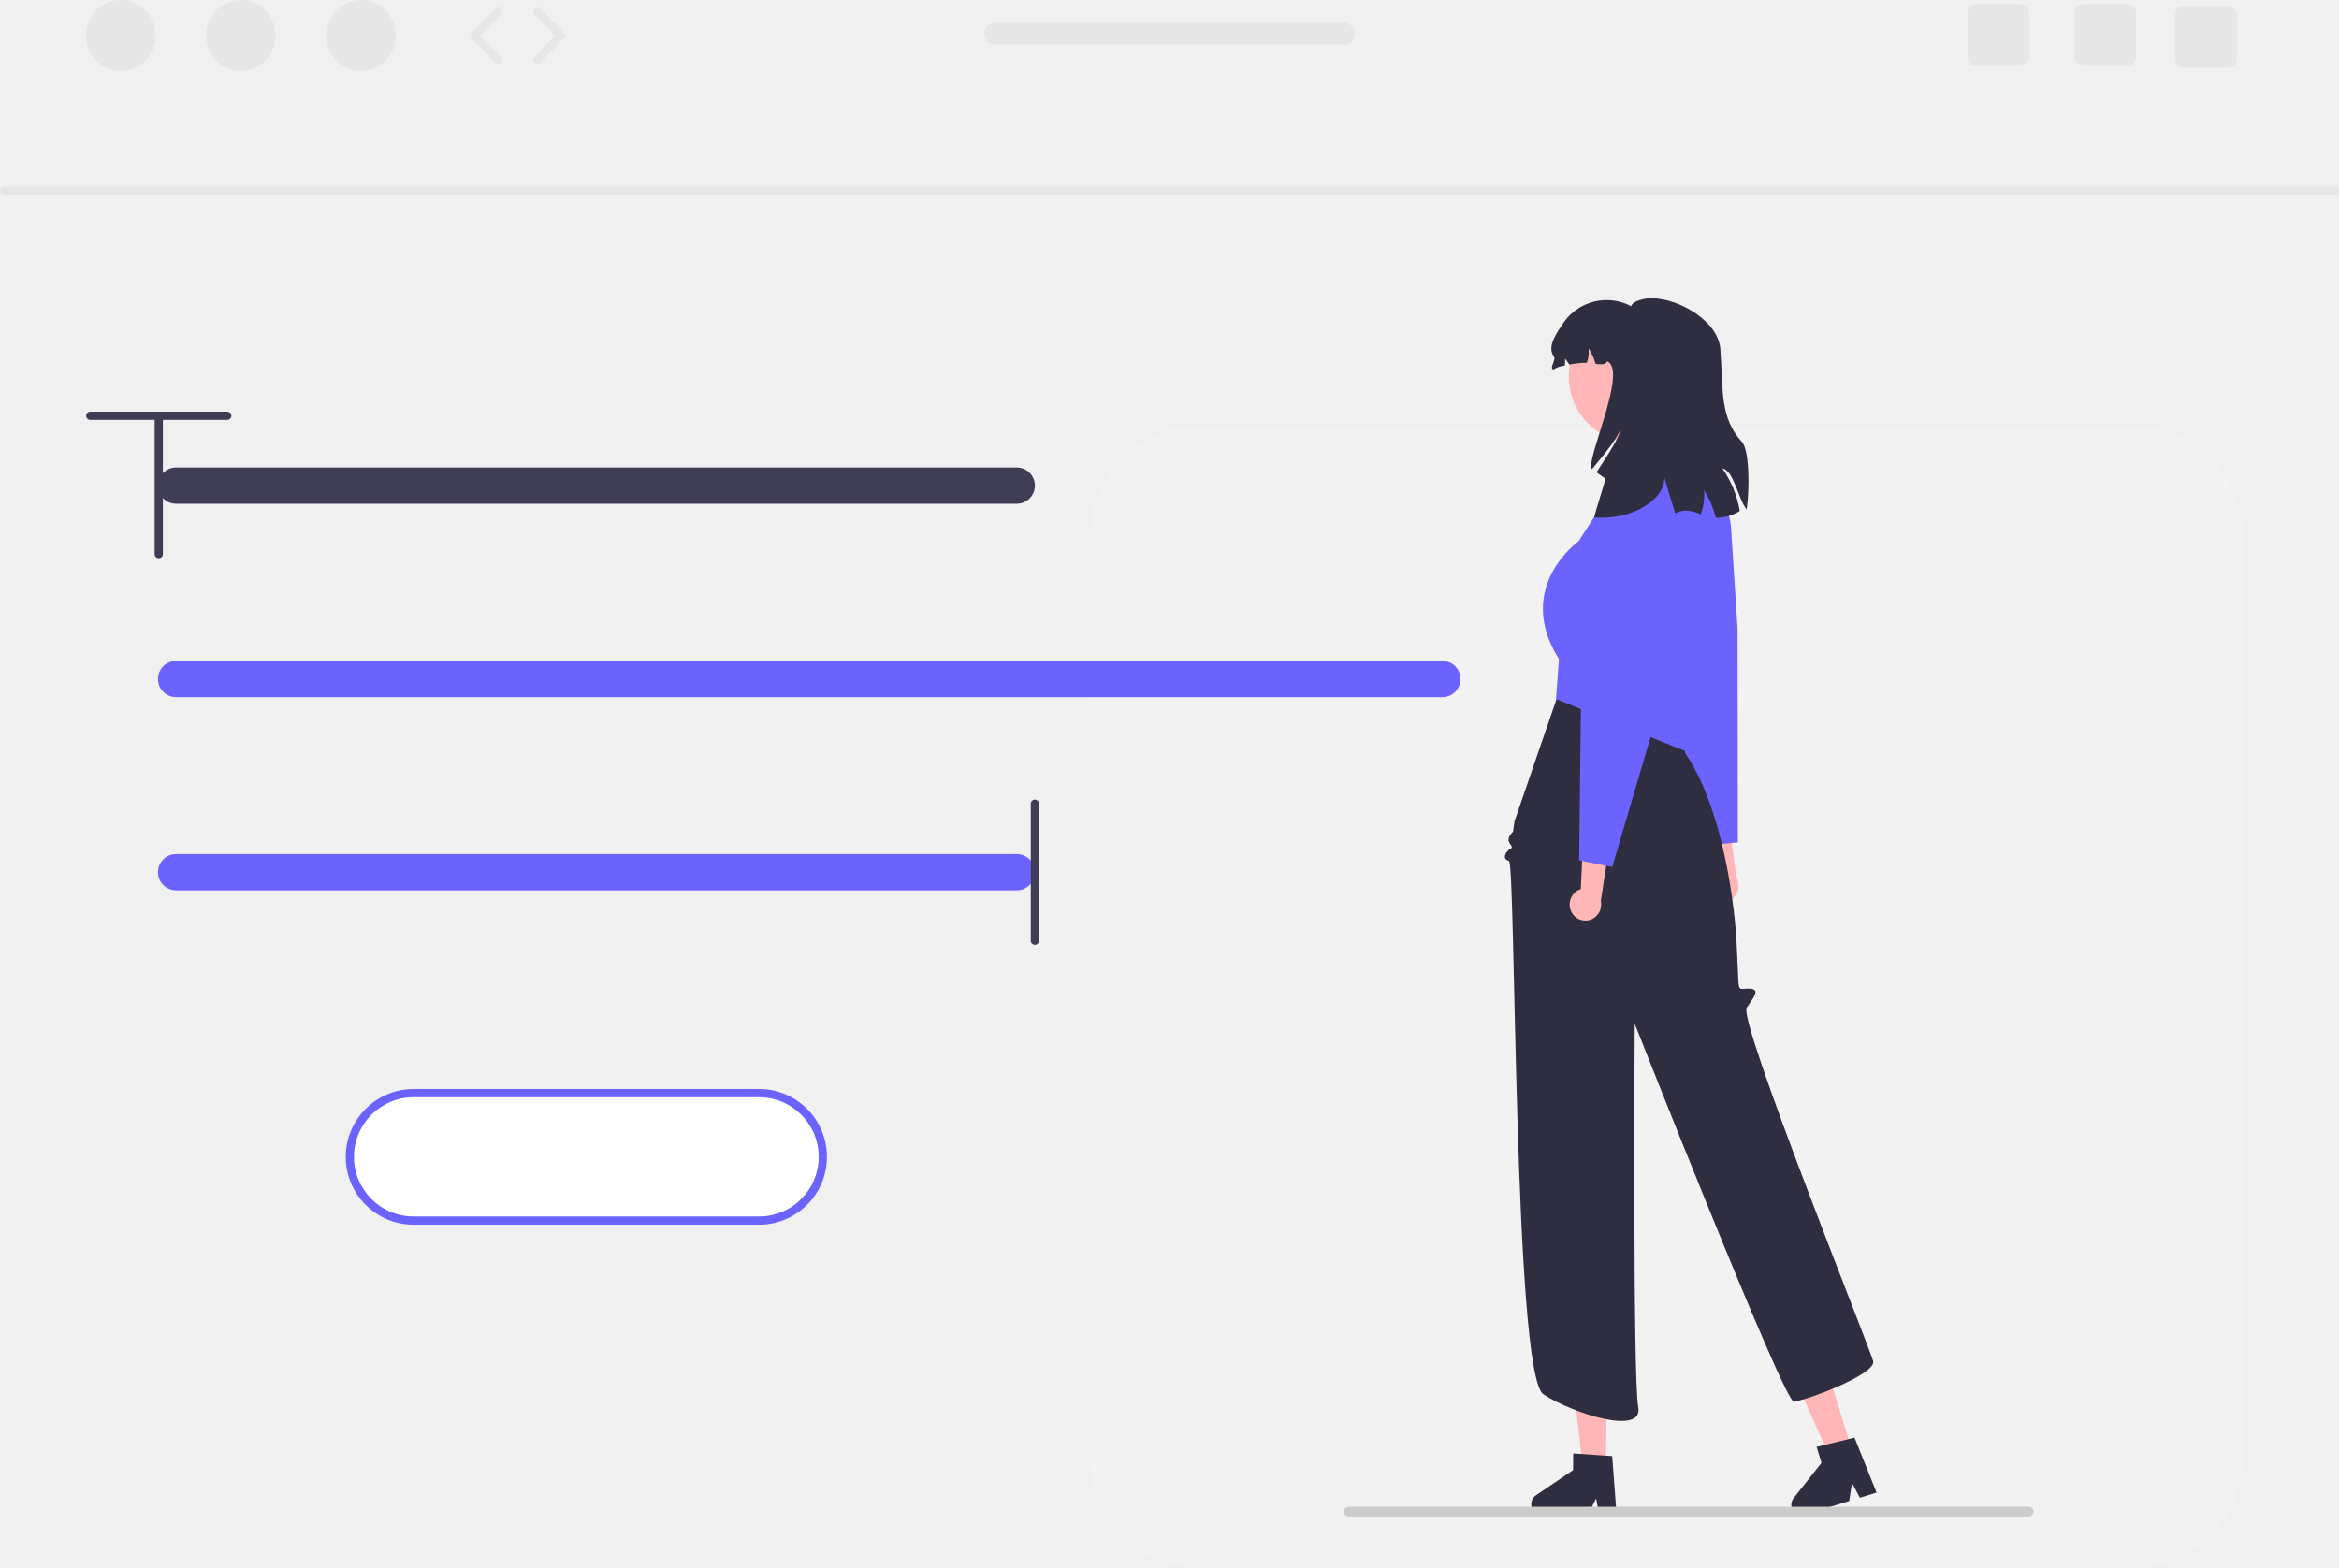
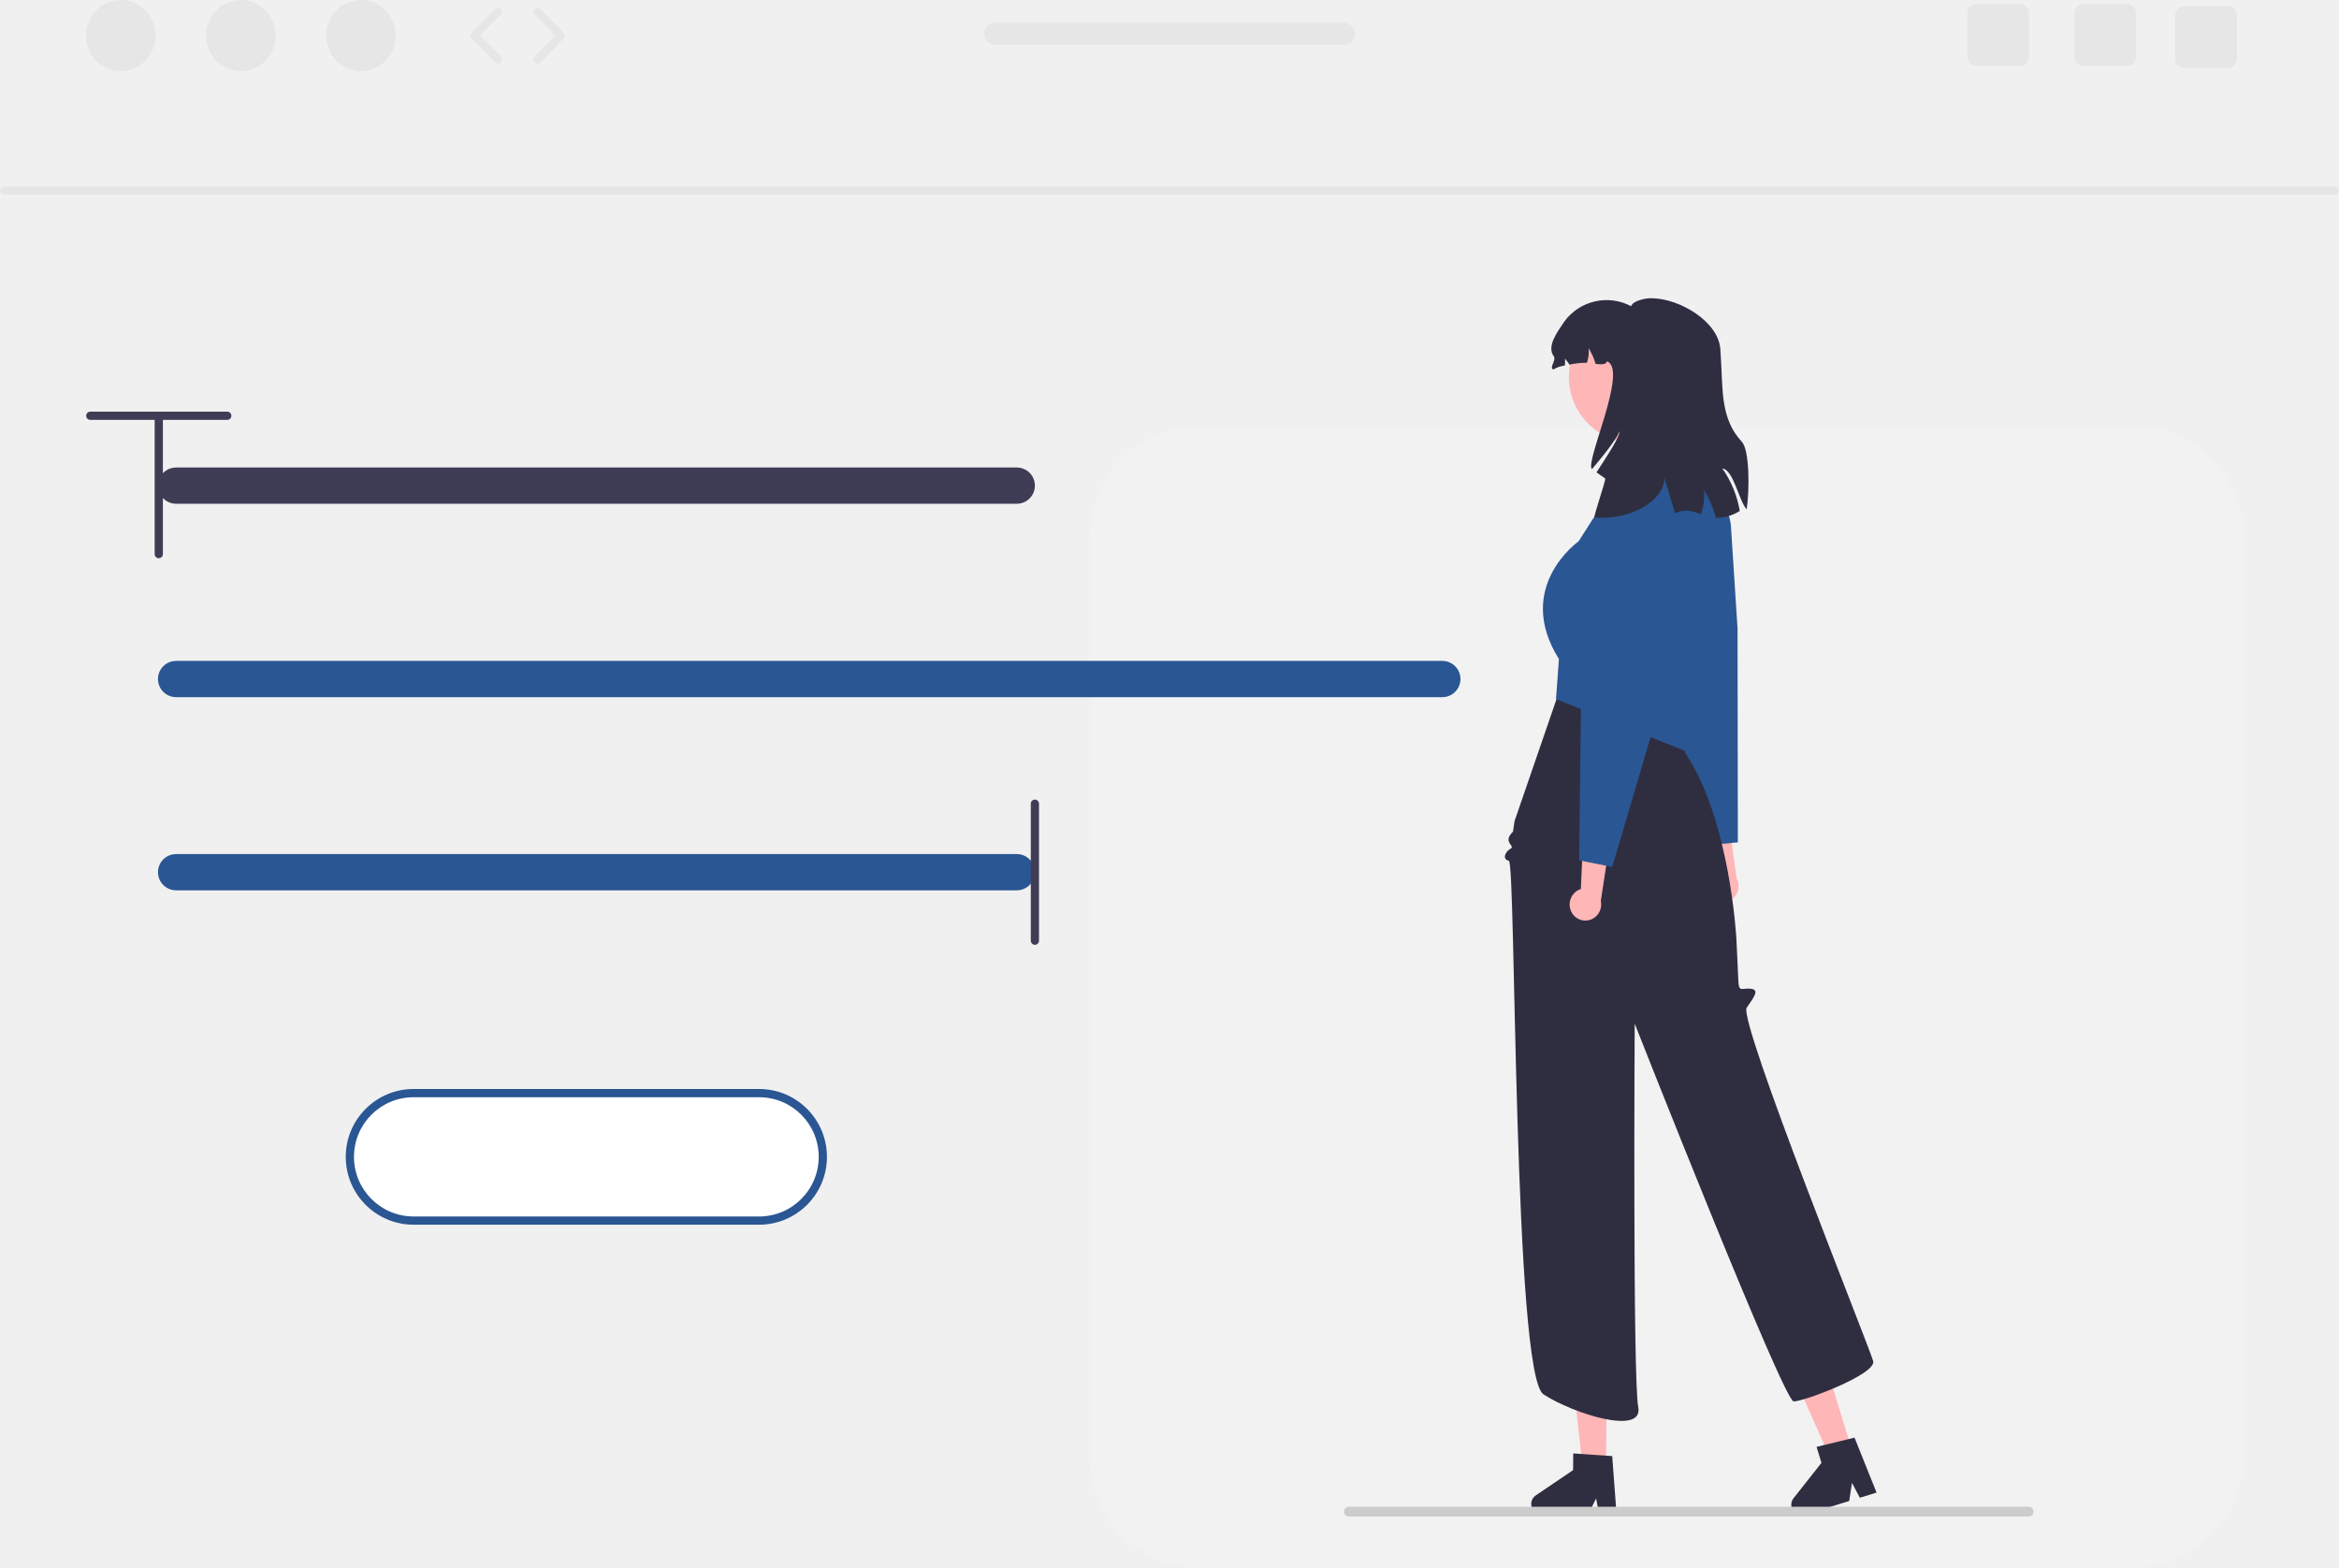
<svg xmlns="http://www.w3.org/2000/svg" data-name="Layer 1" width="568.73" height="381.18" viewBox="0 0 568.73 381.18">
  <path d="M883.025,306.463H316.295a1,1,0,0,1,0-2H883.025a1,1,0,0,1,0,2Z" transform="translate(-315.2946 -259.1524)" fill="#e6e6e6" />
  <ellipse cx="29.355" cy="8.645" rx="8.457" ry="8.645" fill="#e6e6e6" />
  <ellipse cx="58.569" cy="8.645" rx="8.457" ry="8.645" fill="#e6e6e6" />
  <ellipse cx="87.782" cy="8.645" rx="8.457" ry="8.645" fill="#e6e6e6" />
  <path d="M436.388,274.63a.997.997,0,0,1-.715-.301l-5.706-5.833a1.0 1,0,0,1,0-1.398l5.706-5.833a1,1,0,0,1,1.43,1.398l-5.022,5.133,5.022,5.134a1,1,0,0,1-.715,1.699Z" transform="translate(-315.2946 -259.1524)" fill="#e6e6e6" />
  <path d="M445.977,274.63a1,1,0,0,1-.715-1.699l5.021-5.134-5.021-5.133a1,1,0,0,1,1.43-1.398l5.706,5.833a1.0 1,0,0,1,0,1.398l-5.706,5.833A.997.997,0,0,1,445.977,274.63Z" transform="translate(-315.2946 -259.1524)" fill="#e6e6e6" />
  <path d="M832.487,260.153h-10.61a2.189,2.189,0,0,0-2.19,2.19v10.62a2.189,2.189,0,0,0,2.19,2.19h10.61a2.198,2.198,0,0,0,2.2-2.19v-10.62A2.198,2.198,0,0,0,832.487,260.153Z" transform="translate(-315.2946 -259.1524)" fill="#e6e6e6" />
  <path d="M806.487,260.153h-10.61a2.189,2.189,0,0,0-2.19,2.19v10.62a2.189,2.189,0,0,0,2.19,2.19h10.61a2.198,2.198,0,0,0,2.2-2.19v-10.62A2.198,2.198,0,0,0,806.487,260.153Z" transform="translate(-315.2946 -259.1524)" fill="#e6e6e6" />
  <path d="M856.987,260.653h-10.61a2.189,2.189,0,0,0-2.19,2.19v10.62a2.189,2.189,0,0,0,2.19,2.19h10.61a2.198,2.198,0,0,0,2.2-2.19v-10.62A2.198,2.198,0,0,0,856.987,260.653Z" transform="translate(-315.2946 -259.1524)" fill="#e6e6e6" />
  <path d="M642.065,264.693h-84.81a2.67,2.67,0,1,0,0,5.34h84.81a2.67,2.67,0,0,0,0-5.34Z" transform="translate(-315.2946 -259.1524)" fill="#e6e6e6" />
  <path d="M499.865,524.953h-84a15.5,15.5,0,1,0,0,31h84a15.5,15.5,0,0,0,0-31Z" transform="translate(-315.2946 -259.1524)" fill="#fff" />
-   <path d="M499.865,556.953h-84a16.5,16.5,0,0,1,0-33h84a16.5,16.5,0,0,1,0,33Zm-84-31a14.5,14.5,0,0,0,0,29h84a14.5,14.5,0,0,0,0-29Z" transform="translate(-315.2946 -259.1524)" fill="#6c63ff" />
+   <path d="M499.865,556.953h-84a16.5,16.5,0,0,1,0-33h84a16.5,16.5,0,0,1,0,33Zm-84-31a14.5,14.5,0,0,0,0,29h84a14.5,14.5,0,0,0,0-29Z" transform="translate(-315.2946 -259.1524)" fill="#2a5693" />
  <rect x="264.928" y="103.589" width="280.481" height="277.59" rx="26.744" fill="#f2f2f2" />
  <path d="M731.403,477.235a3.971,3.971,0,0,1,.171-5.536,3.808,3.808,0,0,1,.494-.391l-3.347-13.442,6.223-4.098,2.593,18.91a3.96,3.96,0,0,1-.708,4.782,3.789,3.789,0,0,1-5.357-.149Q731.438,477.274,731.403,477.235Z" transform="translate(-315.2946 -259.1524)" fill="#ffb6b6" />
-   <path d="M737.854,463.983l-8.163.758-12.121-42.633c-.035-.118-3.624-12.091-7.25-13.964-1.35-.697-1.845-1.114-1.826-1.537.02-.437.569-.659,1.327-.966a8.532,8.532,0,0,0,2.139-1.128c1.654-1.307.927-2.567-.08-4.31-.195-.338-.398-.69-.593-1.058-.574-1.086.068-5.702,1.906-13.719a11.63,11.63,0,0,1,10.32-9.001h0a11.656,11.656,0,0,1,12.673,10.859l1.594,24.689Z" transform="translate(-315.2946 -259.1524)" fill="#6c63ff" />
+   <path d="M737.854,463.983l-8.163.758-12.121-42.633c-.035-.118-3.624-12.091-7.25-13.964-1.35-.697-1.845-1.114-1.826-1.537.02-.437.569-.659,1.327-.966a8.532,8.532,0,0,0,2.139-1.128c1.654-1.307.927-2.567-.08-4.31-.195-.338-.398-.69-.593-1.058-.574-1.086.068-5.702,1.906-13.719a11.63,11.63,0,0,1,10.32-9.001h0a11.656,11.656,0,0,1,12.673,10.859l1.594,24.689Z" transform="translate(-315.2946 -259.1524)" fill="#2a5693" />
  <polygon points="390.503 356.676 384.825 356.629 382.311 334.216 390.692 334.287 390.503 356.676" fill="#ffb6b6" />
  <path d="M687.61,624.858a2.542,2.542,0,0,0,2.517,2.561l11.29.094,1.976-4.006.726,4.027,4.26.039-1.076-14.361-1.482-.099-6.045-.417-1.95-.131-.034,4.063-9.069,6.151A2.538,2.538,0,0,0,687.61,624.858Z" transform="translate(-315.2946 -259.1524)" fill="#2f2e41" />
  <polygon points="450.286 352.528 444.859 354.196 435.697 333.588 443.708 331.126 450.286 352.528" fill="#ffb6b6" />
  <path d="M750.967,625.778a2.542,2.542,0,0,0,3.173,1.682l10.791-3.318.675-4.416,1.907,3.62,4.073-1.249-5.361-13.367-1.443.353-5.889,1.427-1.899.464,1.194,3.884-6.789,8.602A2.538,2.538,0,0,0,750.967,625.778Z" transform="translate(-315.2946 -259.1524)" fill="#2f2e41" />
  <path d="M694.376,427.374l-10.836,31.491-.358,2.52c-2.73,2.592.7,3.446-.586,4.13s-2.151,2.6-.418,2.943,1.054,124.987,8.424,129.756,24.385,10.064,23.031,3.081-.858-93.223-.858-93.223,36.179,91.819,38.652,91.848,20.15-6.611,19.332-9.794-32.924-82.895-30.744-85.961,3.009-4.398.86-4.599-2.784.978-2.9-1.996-.487-10.308-.487-10.308-1.557-29.004-12.458-45.028l-.93-9.521Z" transform="translate(-315.2946 -259.1524)" fill="#2f2e41" />
-   <path d="M721.448,367.25l-14.37,2.046-.867,10.405-7.091,11.092s-15.762,11.092-4.769,28.615l-.713,9.718L729.189,443.434l3.421-62.332Z" transform="translate(-315.2946 -259.1524)" fill="#6c63ff" />
+   <path d="M721.448,367.25l-14.37,2.046-.867,10.405-7.091,11.092s-15.762,11.092-4.769,28.615l-.713,9.718L729.189,443.434l3.421-62.332Z" transform="translate(-315.2946 -259.1524)" fill="#2a5693" />
  <path d="M697.355,480.829a3.971,3.971,0,0,1,1.739-5.258,3.809,3.809,0,0,1,.585-.234l.616-13.839,7.132-2.158-2.894,18.866a3.96,3.96,0,0,1-2.039,4.383,3.789,3.789,0,0,1-5.093-1.667Q697.378,480.876,697.355,480.829Z" transform="translate(-315.2946 -259.1524)" fill="#ffb6b6" />
-   <path d="M707.311,469.959l-8.041-1.596.51-44.32c0-.123-.035-12.622-2.978-15.45-1.096-1.053-1.452-1.593-1.313-1.993.144-.413.733-.47,1.547-.548a8.533,8.533,0,0,0,2.372-.473c1.958-.783,1.619-2.197,1.15-4.154-.091-.38-.186-.775-.267-1.183-.241-1.205,1.687-5.447,5.731-12.609a11.63,11.63,0,0,1,12.454-5.693h0a11.656,11.656,0,0,1,9.06,14.016l-5.496,24.122Z" transform="translate(-315.2946 -259.1524)" fill="#6c63ff" />
+   <path d="M707.311,469.959l-8.041-1.596.51-44.32c0-.123-.035-12.622-2.978-15.45-1.096-1.053-1.452-1.593-1.313-1.993.144-.413.733-.47,1.547-.548a8.533,8.533,0,0,0,2.372-.473c1.958-.783,1.619-2.197,1.15-4.154-.091-.38-.186-.775-.267-1.183-.241-1.205,1.687-5.447,5.731-12.609a11.63,11.63,0,0,1,12.454-5.693h0a11.656,11.656,0,0,1,9.06,14.016l-5.496,24.122Z" transform="translate(-315.2946 -259.1524)" fill="#2a5693" />
  <circle cx="397.526" cy="91.662" r="16.057" fill="#ffb6b6" />
  <path d="M734.1,373.08a25.353,25.353,0,0,1,4.22,10.32,10.659,10.659,0,0,1-5.82,1.68c-.07-.27-.14-.54-.22-.81a23.172,23.172,0,0,0-2.64-5.93,13.959,13.959,0,0,1-.79,5.86,10.284,10.284,0,0,0-3.45-.89,6.268,6.268,0,0,0-2.8.66c-1.01-3.35-1.94-6.43-2.6-8.64-.02,5.54-8.14,10.37-17,9.67-.32-.2,2.89-9.31,2.58-9.52-.71-.47-1.4-.98-2.09-1.48,2.9-4.48,6.05-9.28,5.51-10,.04.89-3.14,5.17-6.6,9.21-1.92-1.41,8.99-24.35,3.6-26.21-.09.81-1.28.81-2.73.64a14.796,14.796,0,0,0-1.69-3.79,8.902,8.902,0,0,1-.42,3.51,20.442,20.442,0,0,0-4.26.45,13.65,13.65,0,0,0-1.07-1.46,8.692,8.692,0,0,1-.05,1.69A6.751,6.751,0,0,0,693,349c-1.12-.41.79-2.26.09-3.22-1.78-2.4.86-5.9,2.53-8.38a12.734,12.734,0,0,1,16.29-3.79c.24-.83,1.47-1.38,3.05-1.75a8.274,8.274,0,0,1,2.04-.19c6.8.12,16.24,5.73,16.61,12.52.03.68.08,1.42.13,2.21.48,7.6-.11,14.61,5.08,20.17,1.88,2.01,1.9,11.53,1.18,16.43C738.13,381.03,736.8,373.37,734.1,373.08Z" transform="translate(-315.2946 -259.1524)" fill="#2f2e41" />
  <path d="M642.082,626.728a1.186,1.186,0,0,0,1.19,1.19h165.29a1.19,1.19,0,0,0,0-2.38h-165.29A1.187,1.187,0,0,0,642.082,626.728Z" transform="translate(-315.2946 -259.1524)" fill="#ccc" />
  <path d="M562.523,381.644H358.117a4.408,4.408,0,1,1,0-8.816H562.523a4.408,4.408,0,0,1,0,8.816Z" transform="translate(-315.2946 -259.1524)" fill="#3f3d56" />
-   <path d="M562.523,475.644H358.117a4.408,4.408,0,1,1,0-8.816H562.523a4.408,4.408,0,0,1,0,8.816Z" transform="translate(-315.2946 -259.1524)" fill="#6c63ff" />
-   <path d="M665.997,428.675H358.117a4.408,4.408,0,1,1,0-8.816H665.997a4.408,4.408,0,0,1,0,8.816Z" transform="translate(-315.2946 -259.1524)" fill="#6c63ff" />
+   <path d="M562.523,475.644H358.117a4.408,4.408,0,1,1,0-8.816H562.523a4.408,4.408,0,0,1,0,8.816Z" transform="translate(-315.2946 -259.1524)" fill="#2a5693" />
+   <path d="M665.997,428.675H358.117a4.408,4.408,0,1,1,0-8.816H665.997a4.408,4.408,0,0,1,0,8.816Z" transform="translate(-315.2946 -259.1524)" fill="#2a5693" />
  <path d="M566.931,488.89a1,1,0,0,1-1-1V454.583a1,1,0,0,1,2,0v33.307A1,1,0,0,1,566.931,488.89Z" transform="translate(-315.2946 -259.1524)" fill="#3f3d56" />
  <path d="M336.248,360.252a1,1,0,0,1,1-1H370.554a1,1,0,0,1,0,2H337.248A1,1,0,0,1,336.248,360.252Z" transform="translate(-315.2946 -259.1524)" fill="#3f3d56" />
  <path d="M353.901,394.89a1,1,0,0,1-1-1V360.583a1,1,0,0,1,2,0v33.307A1,1,0,0,1,353.901,394.89Z" transform="translate(-315.2946 -259.1524)" fill="#3f3d56" />
</svg>
